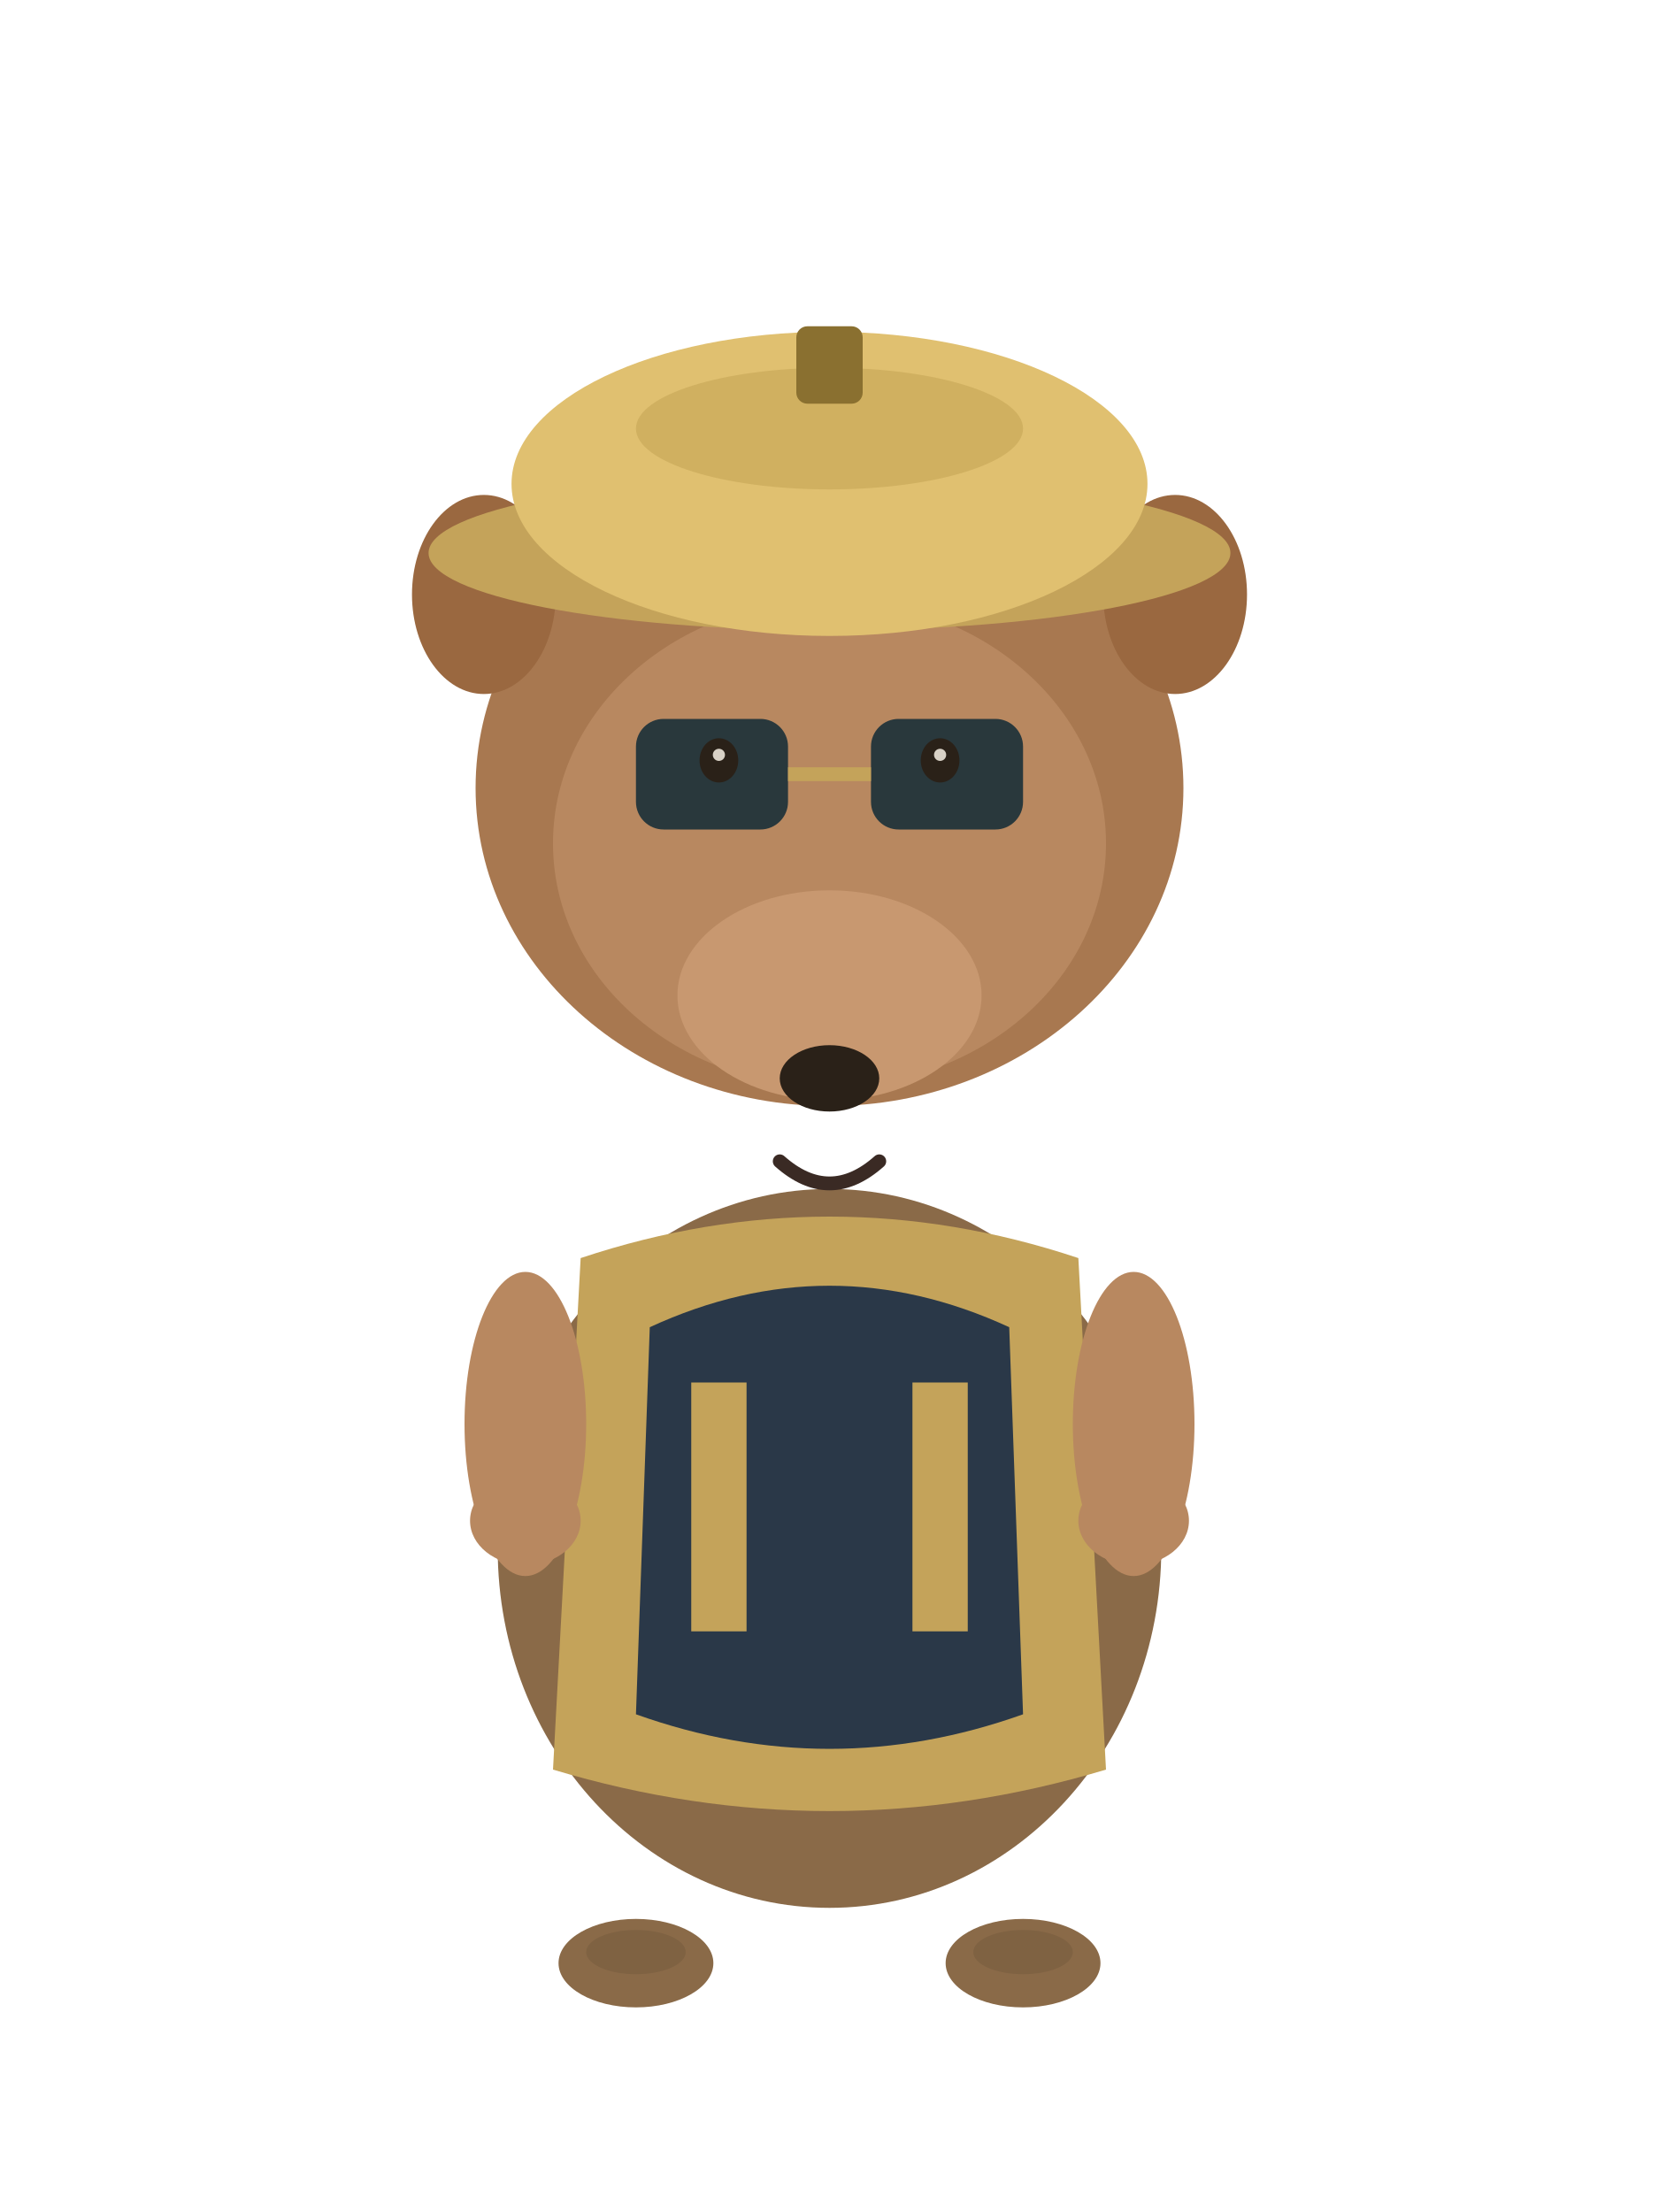
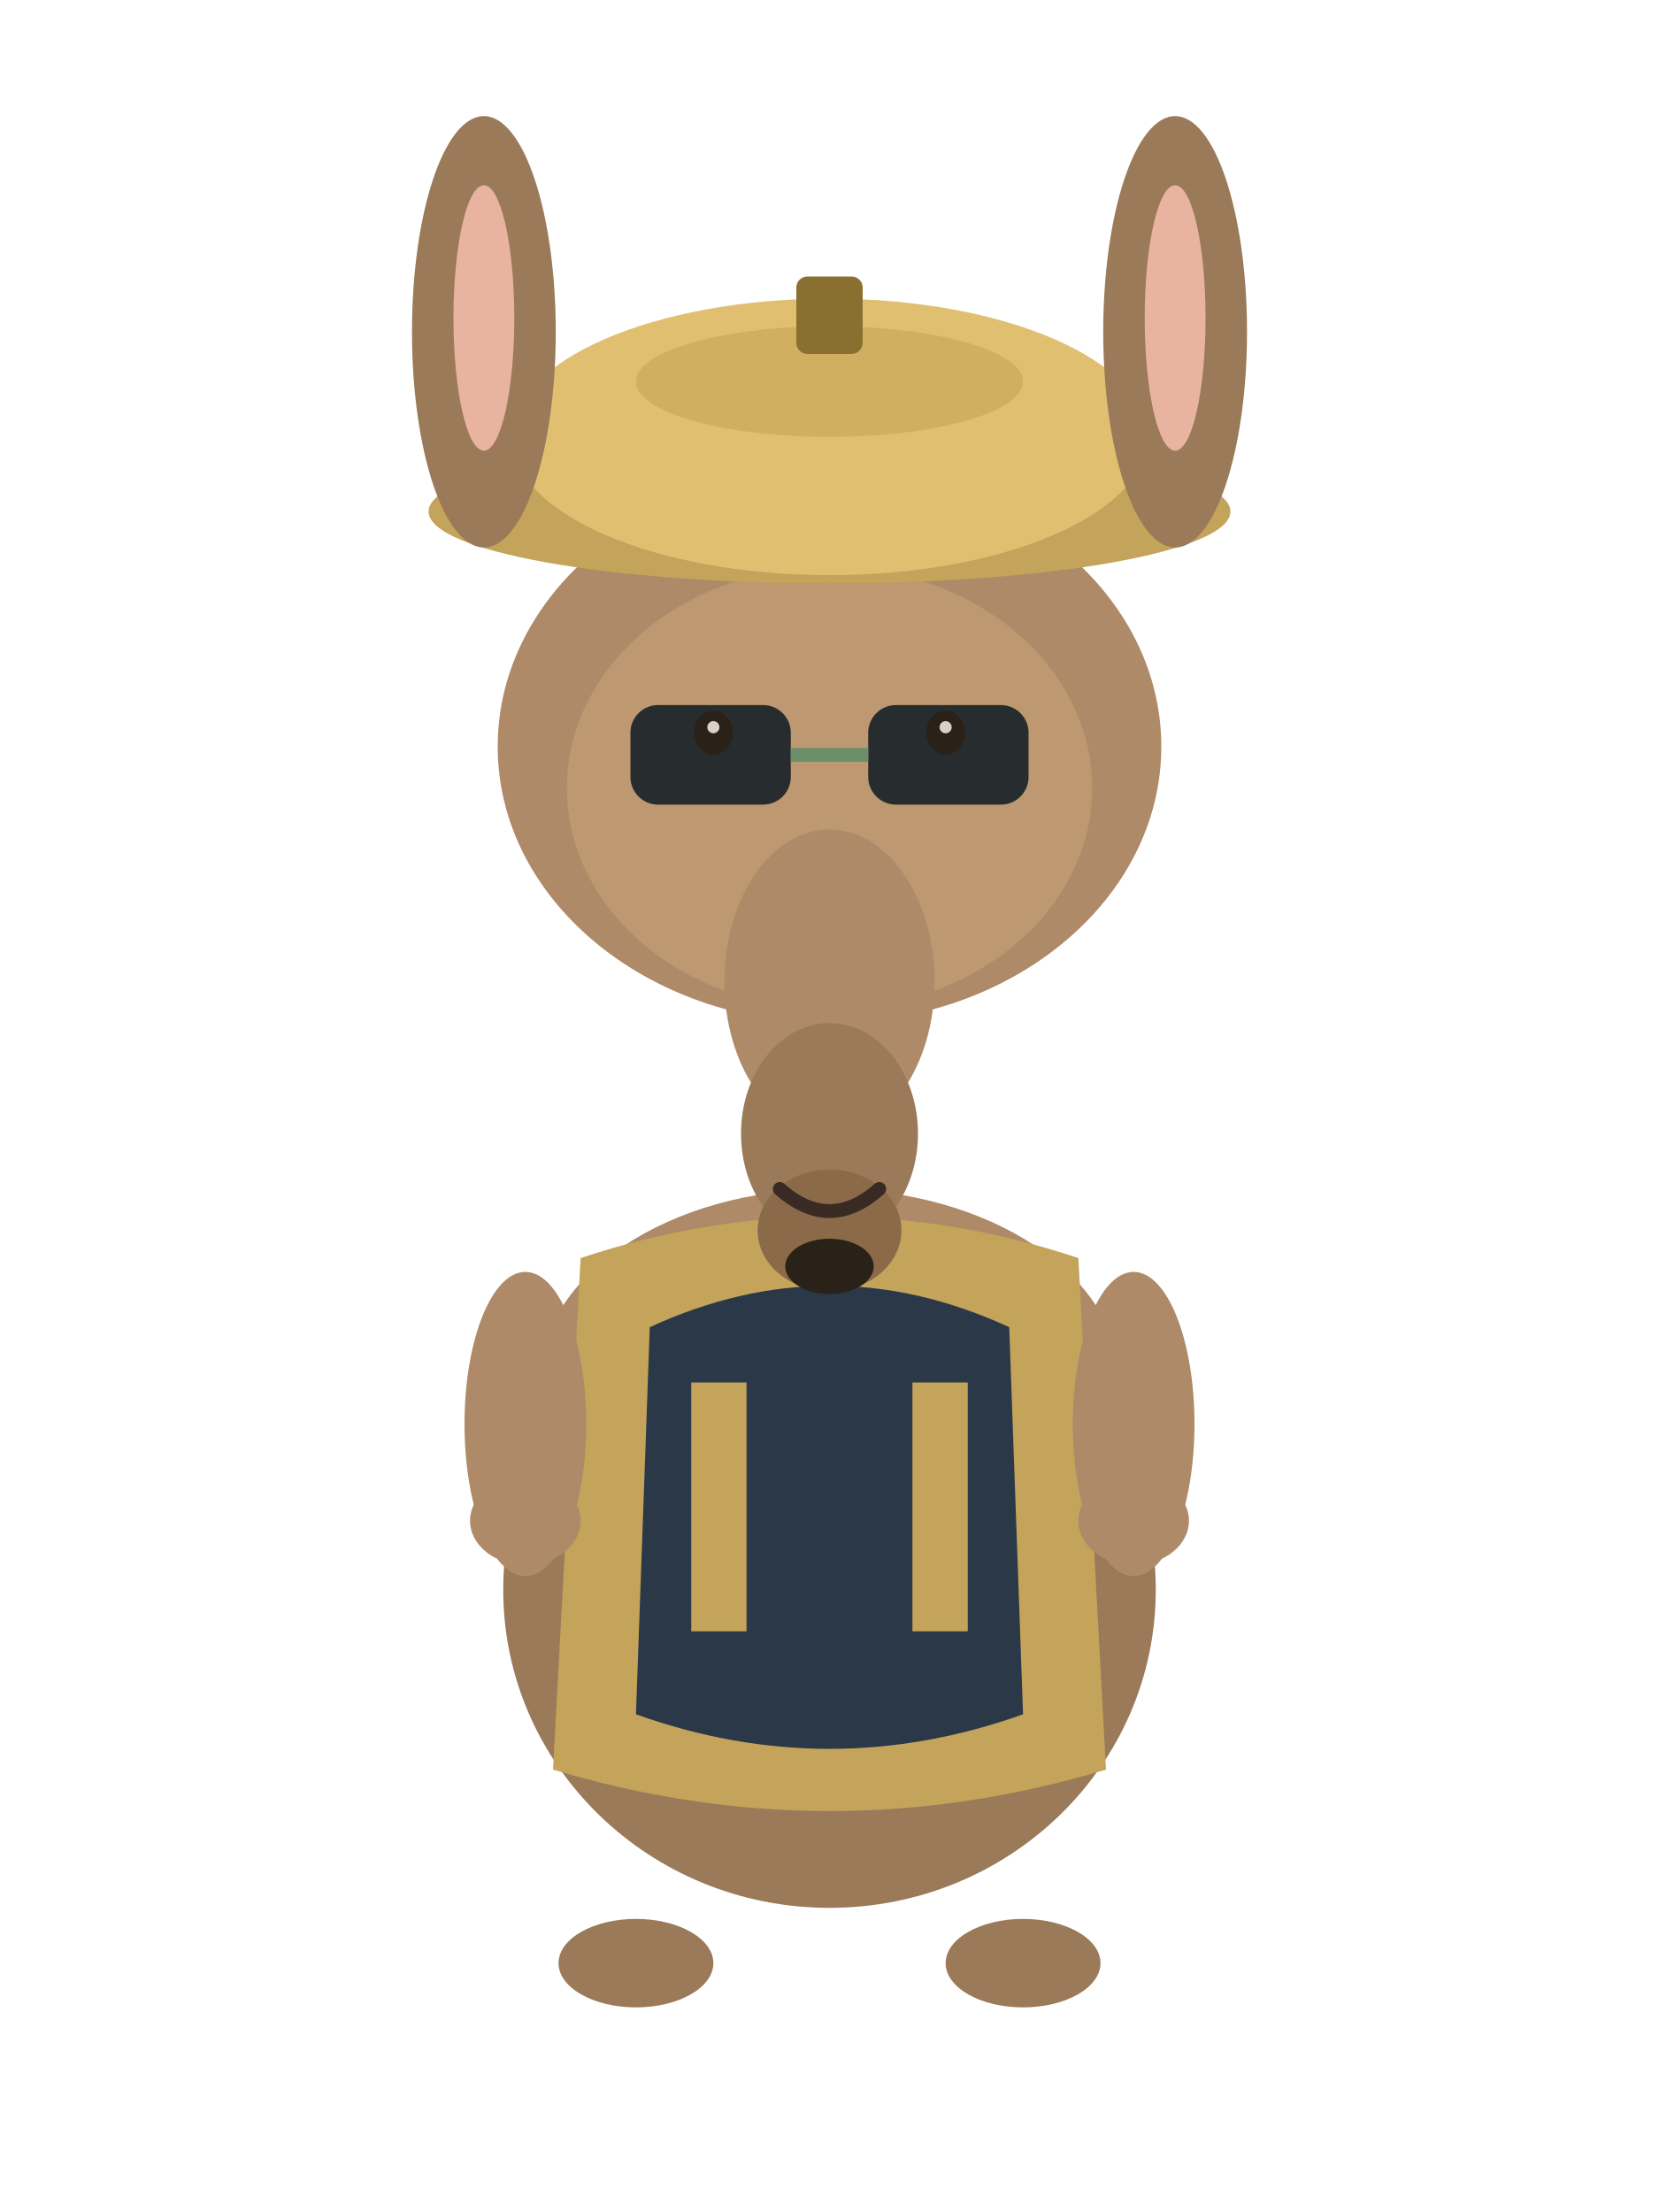
<svg xmlns="http://www.w3.org/2000/svg" width="600" height="800" viewBox="0 0 600 800">
-   <ellipse cx="300" cy="560" rx="120" ry="130" fill="#8a6a48" />
+   <ellipse cx="300" cy="575" rx="118" ry="115" fill="#9a7a58" />
+   <ellipse cx="300" cy="500" rx="105" ry="70" fill="#ae8a68" />
  <path d="M210,455 Q300,425 390,455 L400,640 Q300,670 200,640 Z" fill="#c4a35a" />
  <path d="M235,480 Q300,450 365,480 L370,620 Q300,645 230,620 Z" fill="#2a3848" />
  <rect x="250" y="500" width="20" height="90" fill="#c4a35a" />
  <rect x="330" y="500" width="20" height="90" fill="#c4a35a" />
-   <ellipse cx="300" cy="285" rx="128" ry="115" fill="#a87850" />
-   <ellipse cx="300" cy="305" rx="100" ry="88" fill="#b88860" />
-   <ellipse cx="175" cy="215" rx="26" ry="36" fill="#9a6840" />
-   <ellipse cx="425" cy="215" rx="26" ry="36" fill="#9a6840" />
-   <ellipse cx="300" cy="360" rx="55" ry="38" fill="#c89870" />
-   <ellipse cx="300" cy="390" rx="18" ry="12" fill="#2a2118" />
-   <ellipse cx="300" cy="200" rx="145" ry="28" fill="#c4a35a" />
-   <ellipse cx="300" cy="175" rx="115" ry="55" fill="#e0c070" />
-   <ellipse cx="300" cy="155" rx="70" ry="22" fill="#d0b060" />
-   <rect x="288" y="118" width="24" height="28" rx="4" fill="#8a7030" />
-   <rect x="230" y="260" width="55" height="40" rx="10" fill="#1a3038" opacity=".9" />
-   <rect x="315" y="260" width="55" height="40" rx="10" fill="#1a3038" opacity=".9" />
-   <path d="M285,280 H315" stroke="#c4a35a" stroke-width="5" />
-   <ellipse cx="260" cy="275" rx="7" ry="8" fill="#2a2118" />
-   <ellipse cx="340" cy="275" rx="7" ry="8" fill="#2a2118" />
-   <ellipse cx="260" cy="273" rx="2.2" ry="2.2" fill="#f7f0e4" opacity=".85" />
-   <ellipse cx="340" cy="273" rx="2.2" ry="2.2" fill="#f7f0e4" opacity=".85" />
-   <path d="M282,420 Q300,436 318,420" fill="none" stroke="#3a2a24" stroke-width="5" stroke-linecap="round" />
-   <ellipse cx="190" cy="515.0" rx="22" ry="55.0" fill="#b88860" />
-   <ellipse cx="190" cy="550" rx="20" ry="16" fill="#b88860" />
-   <ellipse cx="410" cy="515.0" rx="22" ry="55.0" fill="#b88860" />
-   <ellipse cx="410" cy="550" rx="20" ry="16" fill="#b88860" />
-   <ellipse cx="230" cy="710" rx="28" ry="16" fill="#8a6a48" />
-   <ellipse cx="370" cy="710" rx="28" ry="16" fill="#8a6a48" />
-   <ellipse cx="230" cy="706" rx="18" ry="8" fill="#000" opacity=".08" />
-   <ellipse cx="370" cy="706" rx="18" ry="8" fill="#000" opacity=".08" />
+   <ellipse cx="300" cy="270" rx="120" ry="100" fill="#ae8a68" />
+   <ellipse cx="300" cy="285" rx="95" ry="80" fill="#be9870" />
+   <ellipse cx="300" cy="355" rx="38" ry="55" fill="#ae8a68" />
+   <ellipse cx="300" cy="410" rx="32" ry="40" fill="#9a7a58" />
+   <ellipse cx="300" cy="445" rx="26" ry="22" fill="#8a6a48" />
+   <ellipse cx="300" cy="458" rx="16" ry="10" fill="#2a2118" />
+   <ellipse cx="300" cy="185" rx="145" ry="26" fill="#c4a35a" />
+   <ellipse cx="300" cy="158" rx="115" ry="50" fill="#e0c070" />
+   <ellipse cx="300" cy="138" rx="70" ry="20" fill="#d0b060" />
+   <rect x="288" y="100" width="24" height="28" rx="4" fill="#8a7030" />
+   <ellipse cx="175" cy="120" rx="26" ry="78" fill="#9a7a58" />
+   <ellipse cx="425" cy="120" rx="26" ry="78" fill="#9a7a58" />
+   <ellipse cx="175" cy="115" rx="11" ry="48" fill="#e8b4a0" />
+   <ellipse cx="425" cy="115" rx="11" ry="48" fill="#e8b4a0" />
+   <rect x="228" y="255" width="58" height="36" rx="10" fill="#1a2428" opacity=".92" />
+   <rect x="314" y="255" width="58" height="36" rx="10" fill="#1a2428" opacity=".92" />
+   <path d="M286,273 H314" stroke="#6b8f6a" stroke-width="5" />
+   <ellipse cx="258" cy="265" rx="7" ry="8" fill="#2a2118" />
+   <ellipse cx="342" cy="265" rx="7" ry="8" fill="#2a2118" />
+   <ellipse cx="258" cy="263" rx="2.2" ry="2.2" fill="#f7f0e4" opacity=".85" />
+   <ellipse cx="342" cy="263" rx="2.2" ry="2.2" fill="#f7f0e4" opacity=".85" />
+   <path d="M282,430 Q300,446 318,430" fill="none" stroke="#3a2a24" stroke-width="5" stroke-linecap="round" />
+   <ellipse cx="190" cy="515.0" rx="22" ry="55.0" fill="#ae8a68" />
+   <ellipse cx="190" cy="550" rx="20" ry="16" fill="#ae8a68" />
+   <ellipse cx="410" cy="515.0" rx="22" ry="55.0" fill="#ae8a68" />
+   <ellipse cx="410" cy="550" rx="20" ry="16" fill="#ae8a68" />
+   <ellipse cx="230" cy="710" rx="28" ry="16" fill="#9a7a58" />
+   <ellipse cx="370" cy="710" rx="28" ry="16" fill="#9a7a58" />
</svg>
